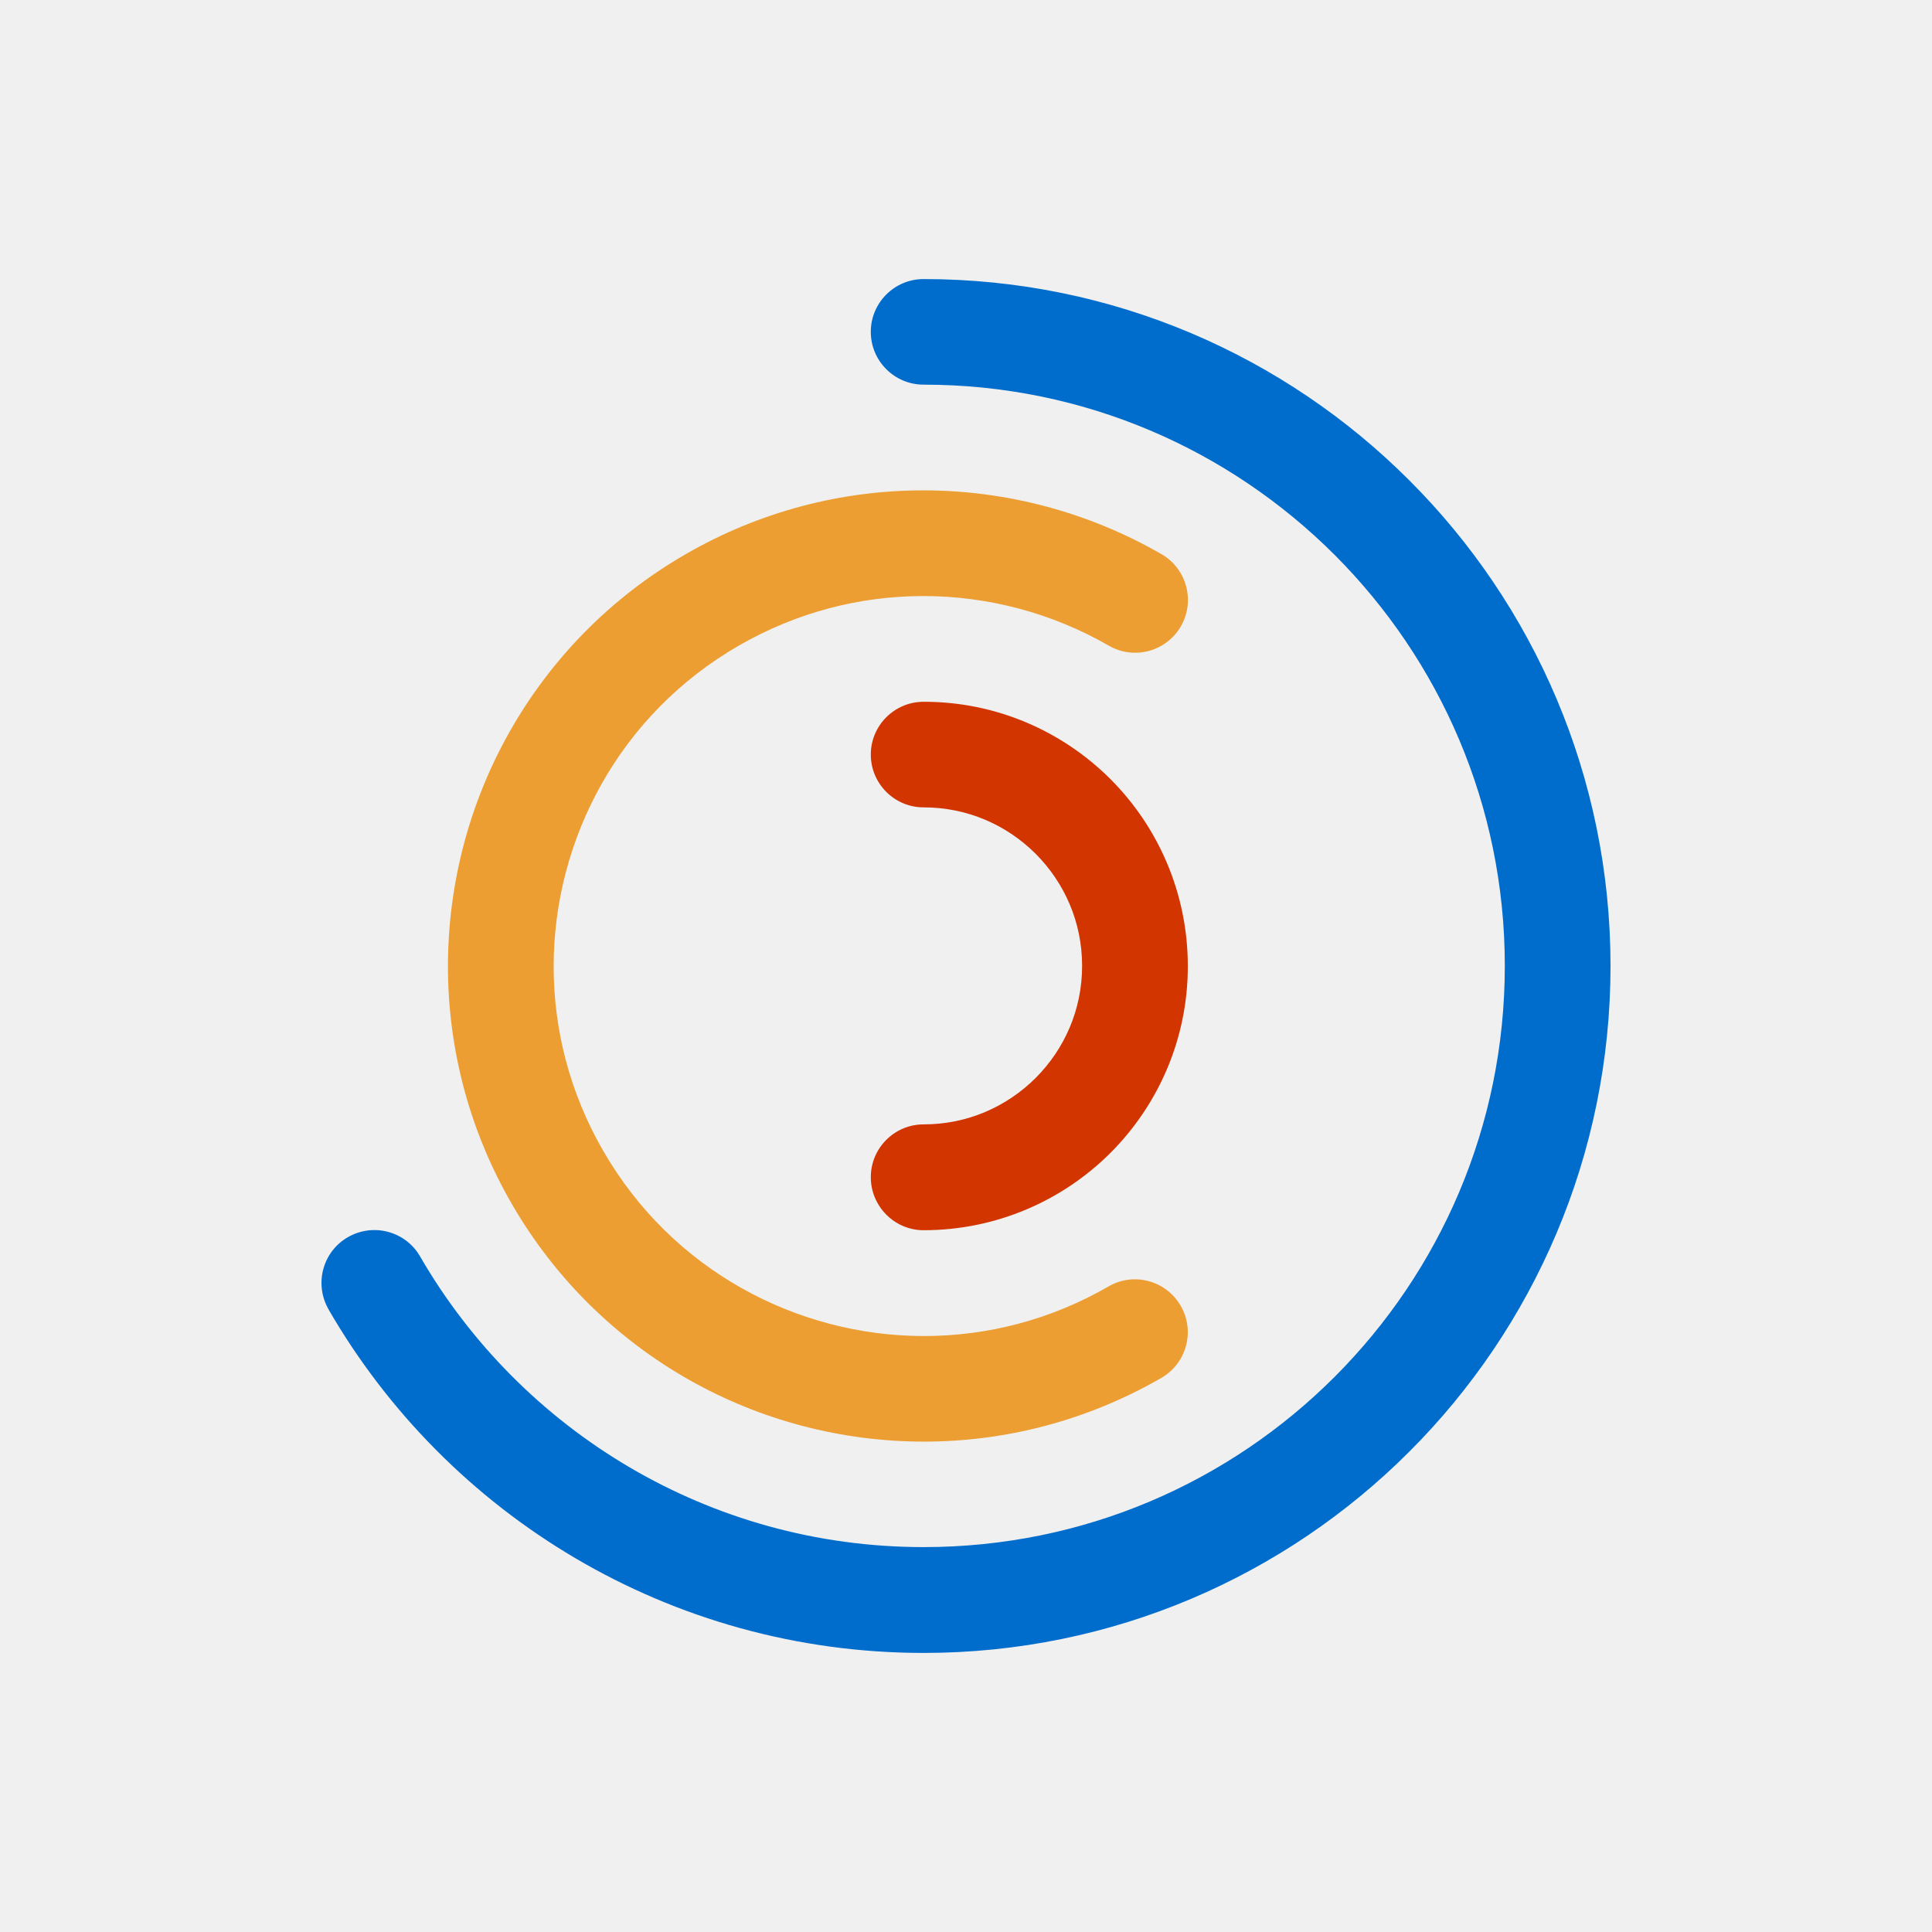
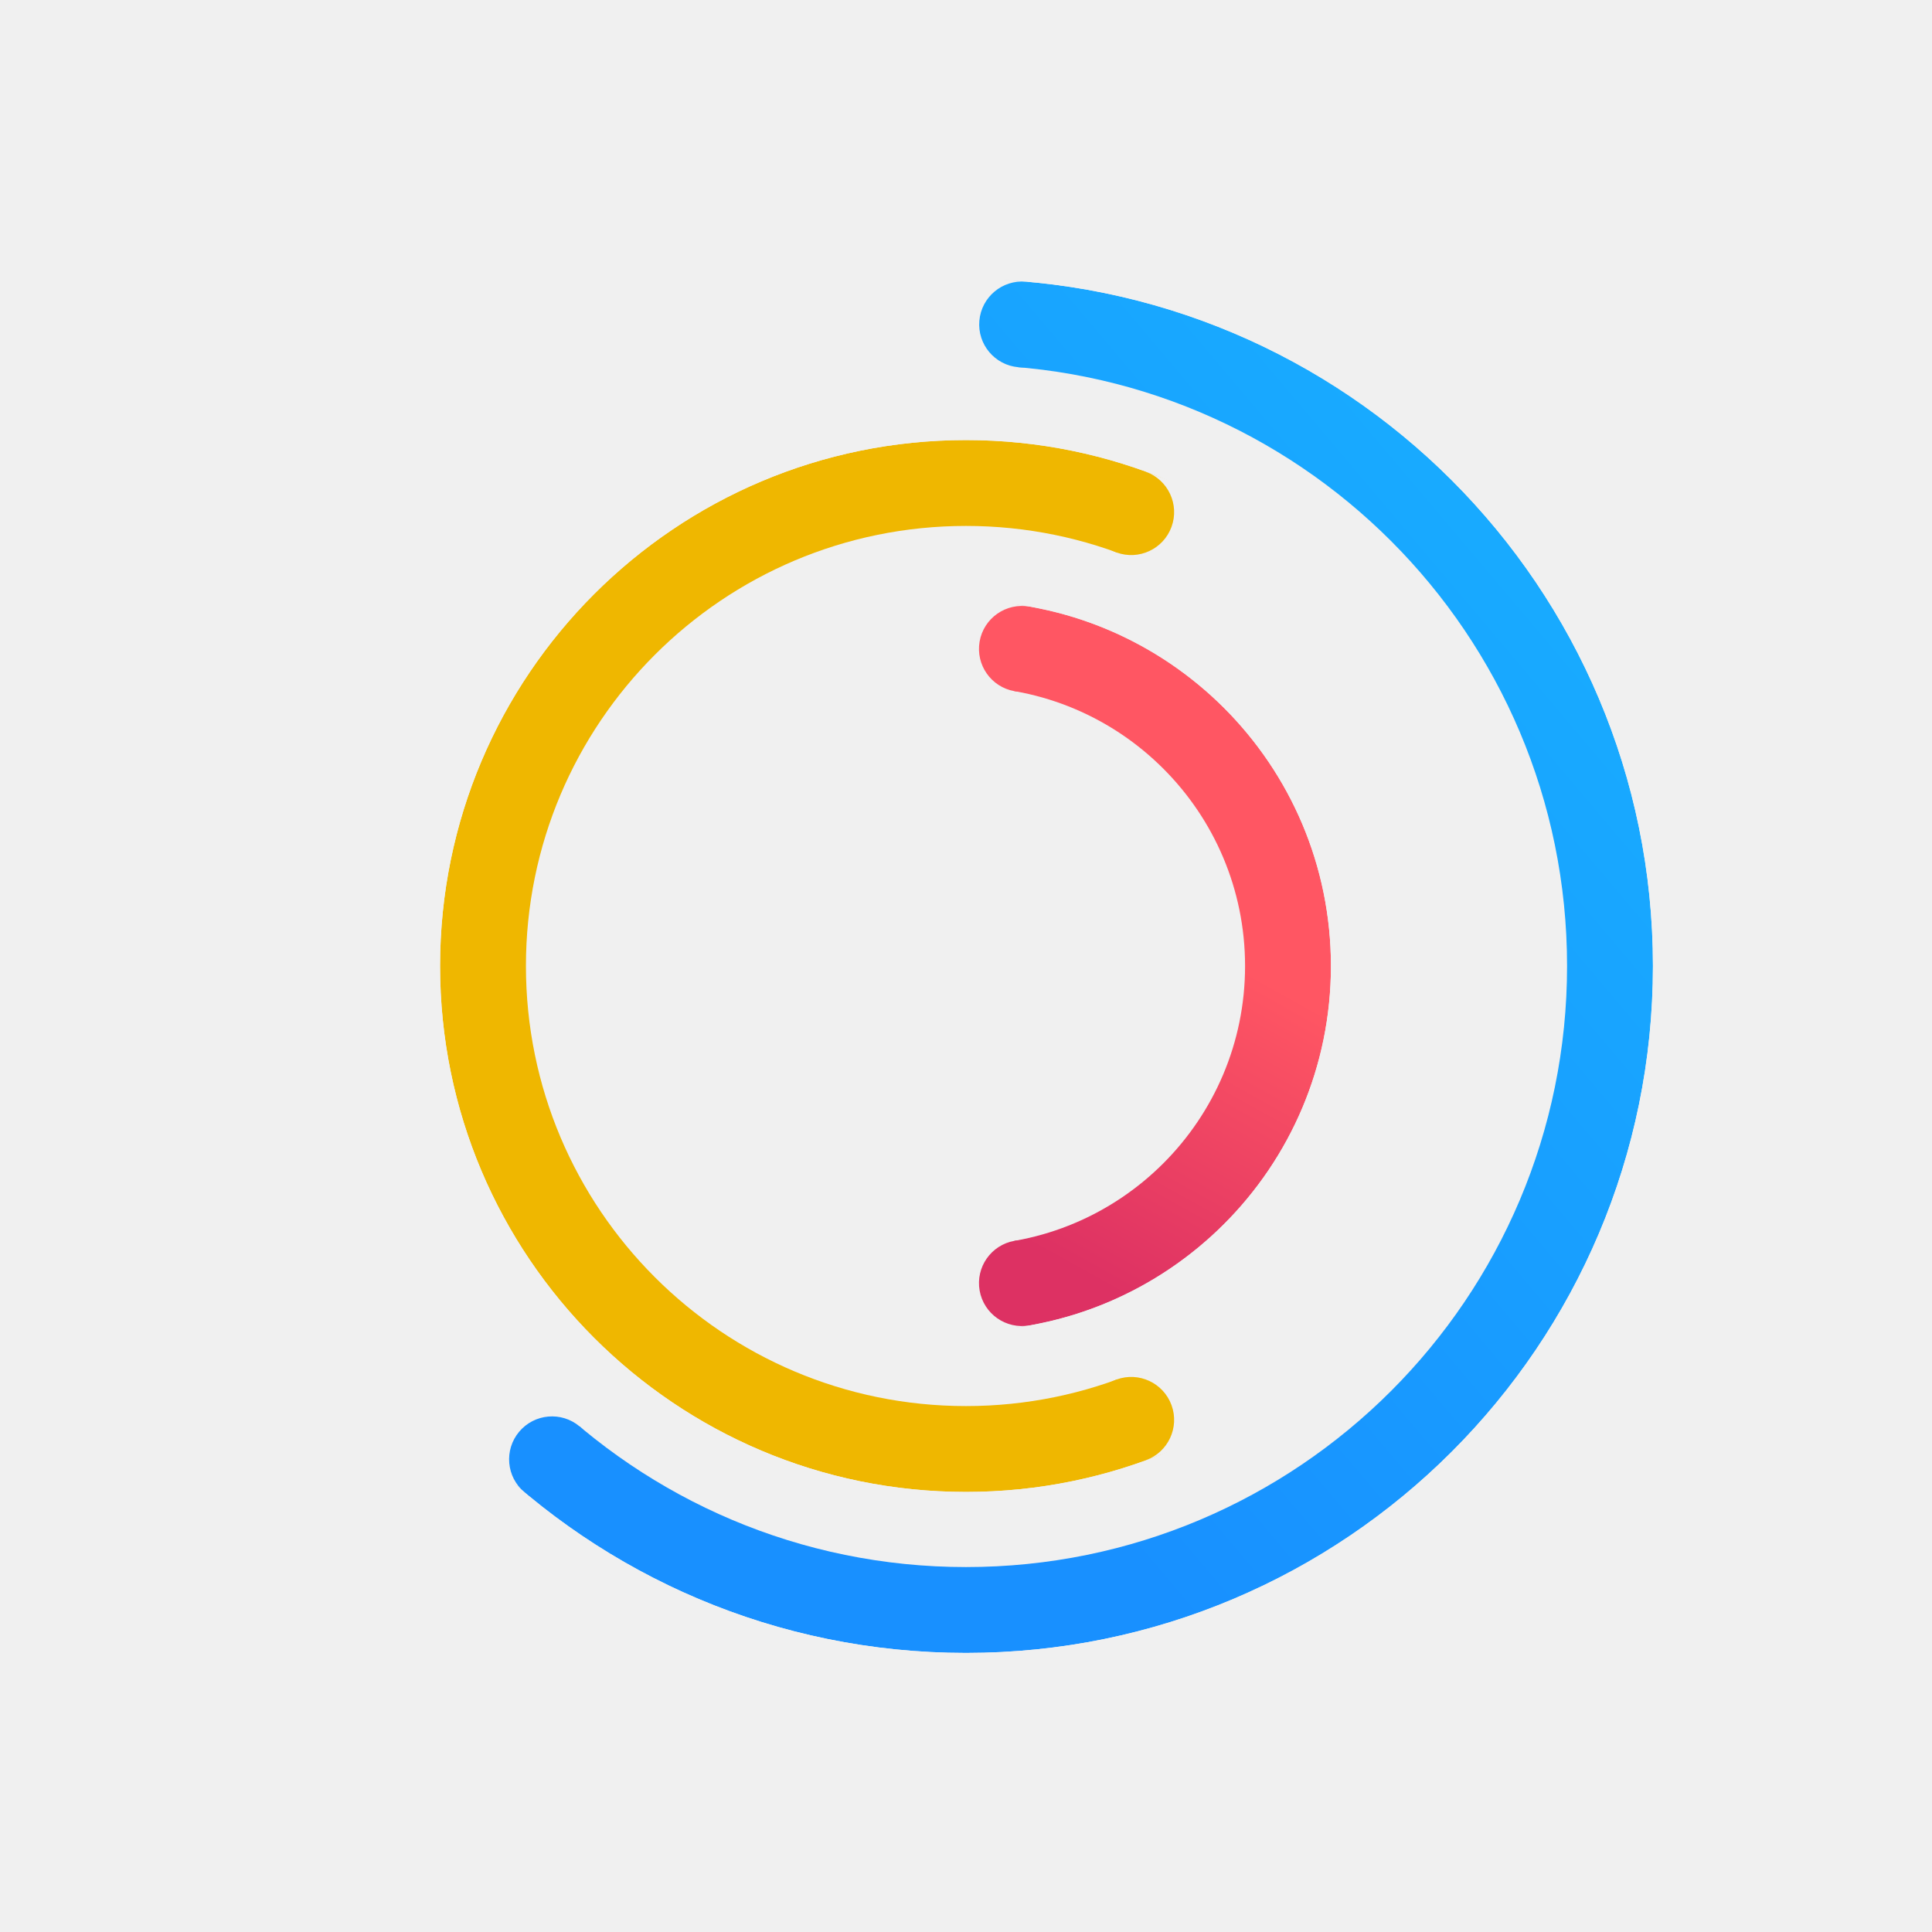
- <svg xmlns="http://www.w3.org/2000/svg" width="180" height="180" viewBox="0 0 180 180" fill="none" version="1.1" id="svg3">
-   <defs id="defs3" />
-   <g id="g3" transform="matrix(1.066667,0,0,1.066667,21.65582,26)">
-     <path d="M 8.402,90.011 C 13.591,98.978 21.024,106.467 29.946,111.722 38.868,116.978 49.279,120 60.368,120 76.924,120 91.946,113.278 102.791,102.422 113.646,91.578 120.368,76.544 120.368,60 120.368,43.444 113.646,28.422 102.791,17.578 91.946,6.722 76.924,0 60.368,0 c -2.544,0 -4.611,2.067 -4.611,4.611 0,2.544 2.067,4.611 4.611,4.611 14.033,0 26.7,5.678 35.9,14.867 9.189,9.2 14.867,21.867 14.867,35.9 0,14.033 -5.678,26.7 -14.867,35.9 -9.2,9.2 -21.867,14.867 -35.9,14.867 -9.411,0 -18.189,-2.556 -25.733,-7 C 27.09,99.311 20.779,92.956 16.39,85.367 15.113,83.156 12.29,82.411 10.079,83.689 7.868,84.967 7.124,87.789 8.402,90 Z" fill="#006dcd" id="path1" />
-     <path d="m 81.135,24.022 c -6.322,-3.644 -13.511,-5.567 -20.8,-5.567 -7.044,0 -14.211,1.8 -20.733,5.567 -6.656,3.833 -11.856,9.267 -15.389,15.511 -3.533,6.245 -5.389,13.322 -5.389,20.5 0,7.045 1.8,14.211 5.567,20.733 3.833,6.644 9.267,11.855 15.511,15.389 6.244,3.533 13.311,5.388 20.5,5.388 7.044,0 14.211,-1.8 20.733,-5.566 2.211,-1.278 2.967,-4.1 1.689,-6.3 -1.278,-2.211 -4.1,-2.967 -6.3,-1.689 -5.1,2.944 -10.644,4.333 -16.122,4.333 -5.578,0 -11.1,-1.456 -15.956,-4.2 -4.856,-2.744 -9.056,-6.767 -12.056,-11.967 -2.945,-5.1 -4.333,-10.633 -4.333,-16.122 0,-5.578 1.456,-11.1 4.2,-15.956 2.744,-4.856 6.767,-9.056 11.967,-12.056 5.1,-2.944 10.633,-4.333 16.122,-4.333 5.678,0 11.278,1.5 16.2,4.333 2.211,1.278 5.033,0.511 6.3,-1.7 1.267,-2.211 0.5,-5.033 -1.711,-6.3 z" fill="#ec9e32" id="path2" />
-     <path d="m 60.369,83.078 c 6.356,0 12.156,-2.589 16.322,-6.756 4.167,-4.167 6.767,-9.956 6.756,-16.322 0,-6.356 -2.589,-12.156 -6.756,-16.322 -4.167,-4.167 -9.956,-6.767 -16.322,-6.756 -2.544,0 -4.611,2.067 -4.611,4.611 0,2.545 2.067,4.611 4.611,4.611 3.833,0 7.267,1.544 9.789,4.056 2.511,2.522 4.056,5.955 4.056,9.789 0,3.833 -1.544,7.267 -4.056,9.789 -2.522,2.511 -5.955,4.056 -9.789,4.056 -2.544,0 -4.611,2.067 -4.611,4.611 0,2.545 2.067,4.633 4.611,4.633 z" fill="#d23500" id="path3" />
+ <svg xmlns="http://www.w3.org/2000/svg" id="datahub-logo-color_loading_panic" viewBox="0 0 180 180" shape-rendering="geometricPrecision" text-rendering="geometricPrecision">
+   <defs>
+     <linearGradient id="red_gradient" x1="83.06" y1="68.88" x2="98.74" y2="40.67" gradientUnits="userSpaceOnUse">
+       <stop offset="0" stop-color="#dd3163" />
+       <stop offset="1" stop-color="#ff5663" />
+     </linearGradient>
+     <linearGradient id="yellow_gradient" x1="91.08" y1="126.64" x2="35.79" y2="50.66" gradientUnits="userSpaceOnUse">
+       <stop offset="0" stop-color="#efab00" />
+       <stop offset="1" stop-color="#efb700" />
+     </linearGradient>
+     <linearGradient id="blue_gradient" x1="50.22" y1="96.82" x2="144.42" y2="17.17" gradientUnits="userSpaceOnUse">
+       <stop offset="0" stop-color="#1890ff" />
+       <stop offset="1" stop-color="#18b5ff" />
+     </linearGradient>
+     <mask id="red_mask">
+       <circle r="34" fill="white" />
+       <circle r="26" fill="black" />
+       <rect y="-34" width="34" height="34" transform="rotate(170)" fill="black" />
+       <rect y="-34" width="34" height="34" transform="rotate(280)" fill="black" />
+       <rect y="-34" width="34" height="34" transform="rotate(225)" fill="black" />
+       <g id="red_mask_cap">
+         <circle cy="-30" r="4" transform="rotate(10)" fill="white" />
+         <circle cy="-30" r="4" transform="rotate(170)" fill="white" />
+       </g>
+     </mask>
+     <mask id="yellow_mask">
+       <circle r="49" fill="white" />
+       <circle r="41" fill="black" />
+       <rect y="-49" width="49" height="49" transform="rotate(20)" fill="black" />
+       <rect y="-49" width="49" height="49" transform="rotate(70)" fill="black" />
+       <circle cy="-45" r="4" transform="rotate(20)" fill="white" />
+       <circle cy="-45" r="4" transform="rotate(160)" fill="white" />
+     </mask>
+     <mask id="blue_mask">
+       <circle r="64" fill="white" />
+       <circle r="56" fill="black" />
+       <rect y="-64" width="64" height="64" transform="rotate(275)" fill="black" />
+       <rect y="-64" width="64" height="64" transform="rotate(220)" fill="black" />
+       <circle cy="-60" r="4" transform="rotate(5)" fill="white" />
+       <circle cy="-60" r="4" transform="rotate(220)" fill="white" />
+     </mask>
+   </defs>
+   <g id="logo" transform="translate(90,90)">
+     <g id="red" fill="url(#red_gradient)">
+       <circle id="red_arc" r="34" mask="url(#red_mask)" />
+       <animateTransform attributeName="transform" type="rotate" from="0" to="360" dur="0.5s" repeatCount="indefinite" />
+     </g>
+     <g id="yellow" fill="url(#yellow_gradient)">
+       <circle id="yellow_arc" r="49" mask="url(#yellow_mask)" />
+       <animateTransform attributeName="transform" type="rotate" from="360" to="0" dur="3s" repeatCount="indefinite" />
+     </g>
+     <g id="blue" fill="url(#blue_gradient)">
+       <circle id="blue_arc" r="64" mask="url(#blue_mask)" />
+       <animateTransform attributeName="transform" type="rotate" from="0" to="360" dur="2s" repeatCount="indefinite" />
+     </g>
  </g>
</svg>
